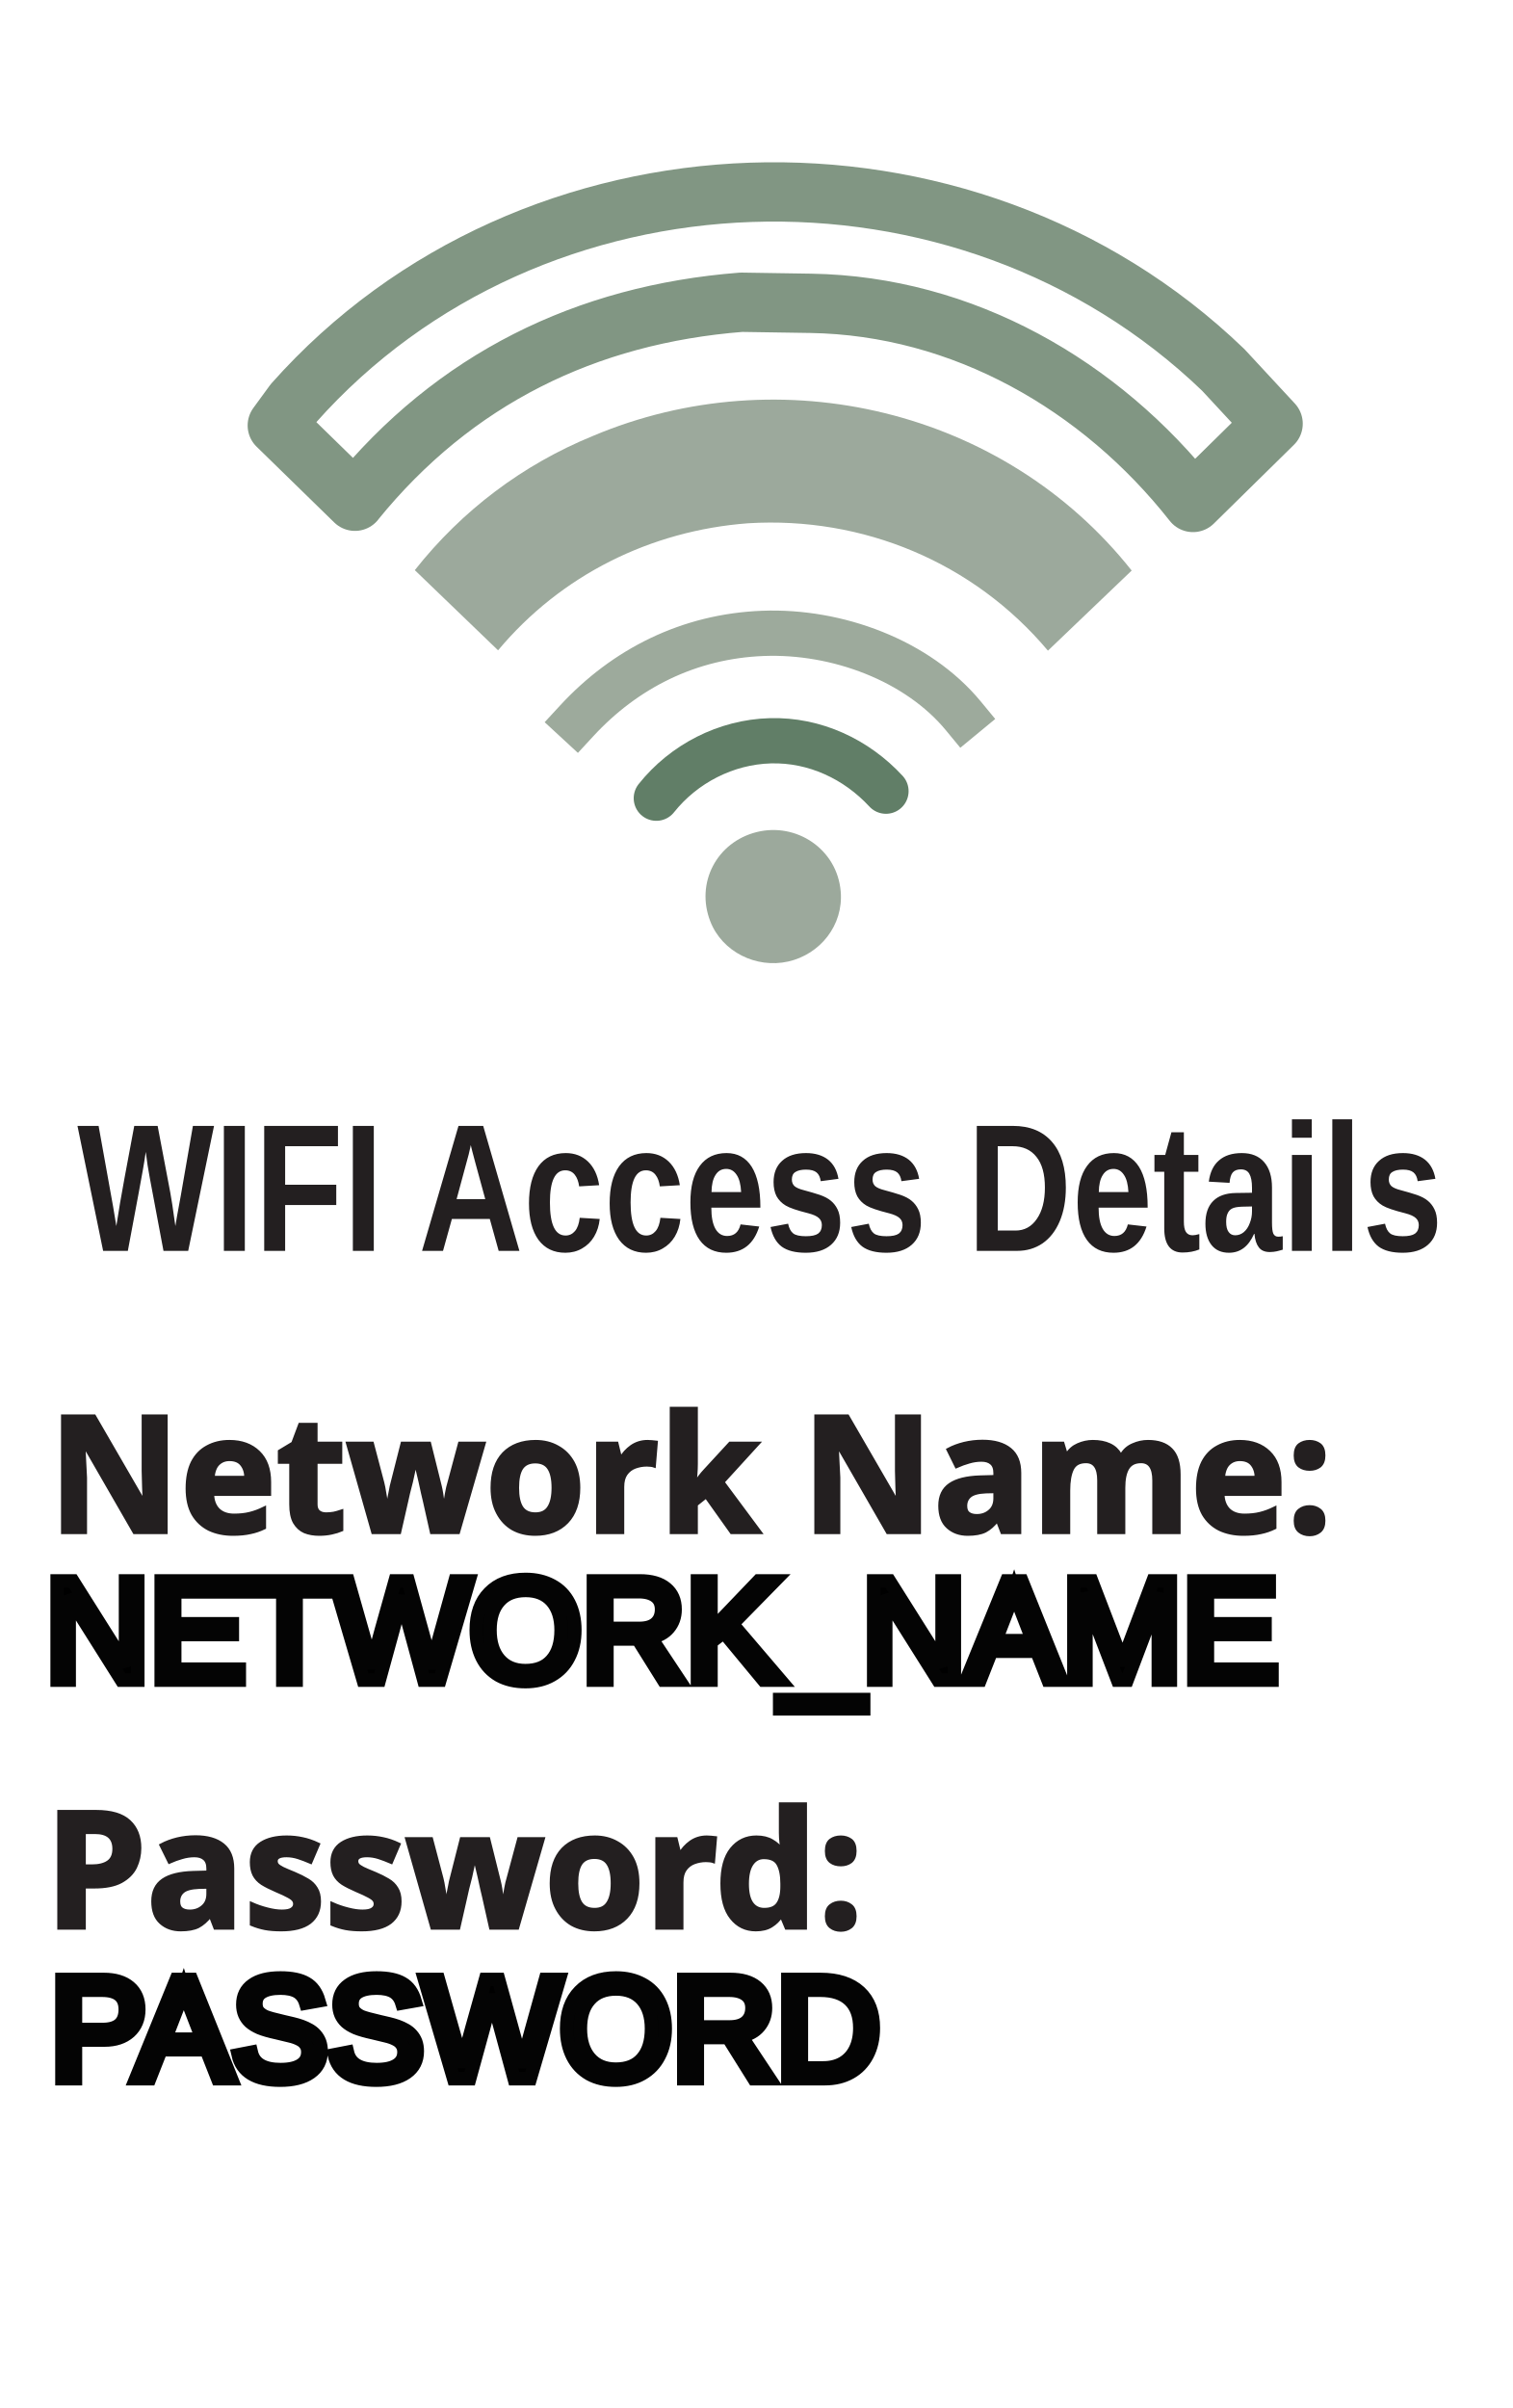
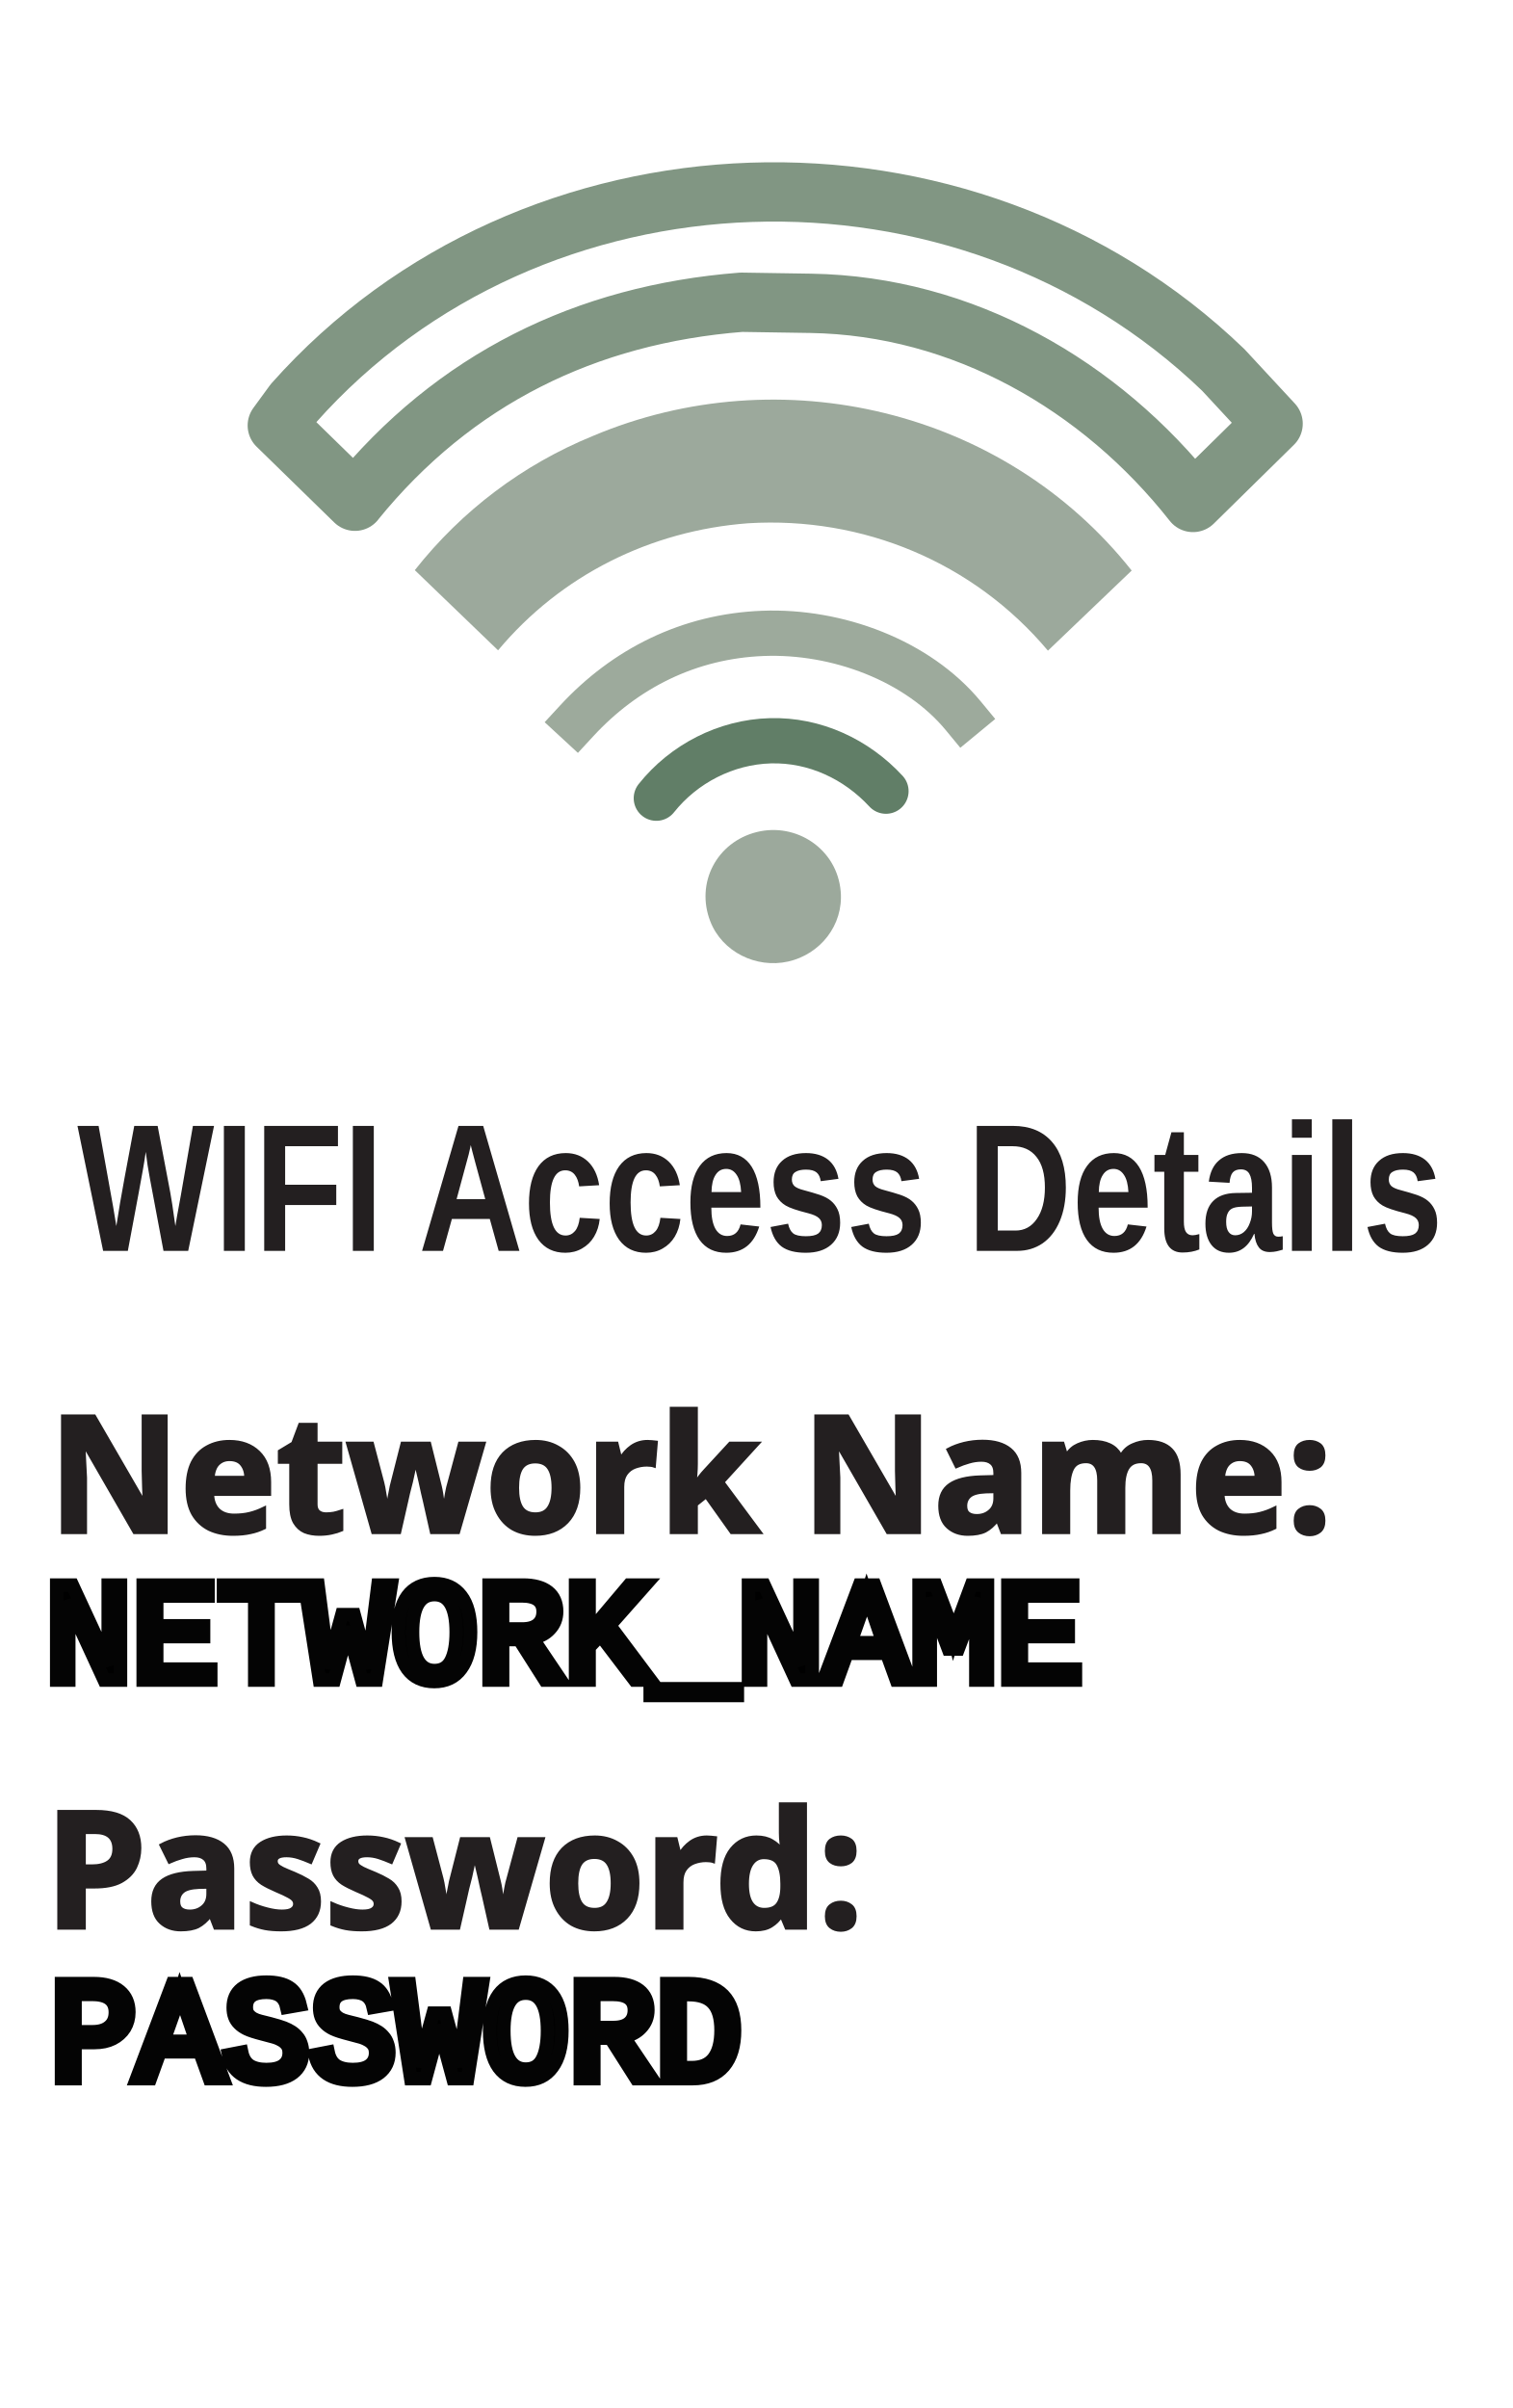
<svg xmlns="http://www.w3.org/2000/svg" id="Layer_1" data-name="Layer 1" viewBox="0 0 111.95 178.24" version="1.1">
  <defs id="defs1">
    <style id="style1">
      .cls-1 {
        font-family: AdobeCleanUX-Bold, 'Adobe Clean UX';
        font-weight: 700;
      }

      .cls-1, .cls-2, .cls-3 {
        fill: #231f20;
        font-size: 12px;
      }

      .cls-4 {
        stroke: #617e67;
      }

      .cls-4, .cls-5 {
        stroke-linecap: round;
      }

      .cls-4, .cls-5, .cls-6 {
        fill: none;
        stroke-linejoin: round;
      }

      .cls-4, .cls-6 {
        stroke-width: 3.35px;
      }

      .cls-2 {
        font-family: MyriadPro-Regular, 'Myriad Pro';
      }

      .cls-7 {
        letter-spacing: 0em;
      }

      .cls-8 {
        letter-spacing: 0em;
      }

      .cls-9 {
        letter-spacing: 0em;
      }

      .cls-10 {
        letter-spacing: 0em;
      }

      .cls-11 {
        fill: #9ca99c;
      }

      .cls-5 {
        stroke: #819683;
        stroke-width: 4.39px;
      }

      .cls-12 {
        letter-spacing: -.02em;
      }

      .cls-13 {
        letter-spacing: 0em;
      }

      .cls-14 {
        letter-spacing: -.01em;
      }

      .cls-6 {
        stroke: #9daa9c;
        stroke-linecap: square;
      }

      .cls-3 {
        font-family: AdobeCleanUX-Regular, 'Adobe Clean UX';
      }

      .cls-15 {
        letter-spacing: .02em;
      }

      .cls-16 {
        letter-spacing: .02em;
      }

      .cls-17 {
        letter-spacing: .02em;
      }

      .cls-18 {
        letter-spacing: .01em;
      }

      .cls-19 {
        letter-spacing: .04em;
      }

      .cls-20 {
        letter-spacing: 0em;
      }

      .cls-21 {
        letter-spacing: 0em;
      }

      .cls-22 {
        letter-spacing: 0em;
      }

      .cls-23 {
        letter-spacing: 0em;
      }

      .cls-24 {
        letter-spacing: .01em;
      }

      .cls-25 {
        letter-spacing: .01em;
      }

      .cls-26 {
        letter-spacing: 0em;
      }

      .cls-27 {
        letter-spacing: 0em;
      }
    </style>
  </defs>
  <g id="Generative_Object" data-name="Generative Object" transform="translate(-7.772607,12.01221)">
    <g id="g2">
      <path class="cls-11" d="m 44.65,36.13 -6.17,-5.94 c 3.51,-4.44 8.01,-7.82 13.2,-9.94 13.87,-5.85 30.42,-1.96 39.87,9.97 l -6.2,5.93 C 79.85,29.61 71.66,26.2 63.16,26.72 55.95,27.26 49.3,30.55 44.64,36.13 Z" id="path1" />
      <path class="cls-11" d="m 70.01,53.98 c 0.21,2.5 -1.53,4.65 -3.89,5.18 -2.36,0.53 -4.88,-0.71 -5.76,-2.96 -1.12,-2.86 0.48,-5.88 3.42,-6.62 2.94,-0.74 5.97,1.25 6.23,4.4 z" id="path2" />
    </g>
    <g id="g5">
      <path class="cls-4" d="m 73.36,46.55 c -2.19,-2.37 -5.27,-3.82 -8.56,-3.73 -3.29,0.09 -6.41,1.7 -8.44,4.25" id="path3" />
      <path class="cls-6" d="m 50.46,41.35 c 3.59,-3.89 8.32,-6.27 13.8,-6.48 5.48,-0.21 11.44,2 14.83,6.11" id="path4" />
      <path class="cls-5" d="m 34.05,25.08 c 7.34,-9.04 17.1,-13.82 28.6,-14.72 l 5.14,0.08 c 11.25,0.18 21.46,6.05 28.3,14.74 l 5.93,-5.83 -3.69,-3.98 C 79.17,-3.08 47.16,-2.05 29.52,17.81 l -1.22,1.67 5.75,5.61 z" id="path5" />
    </g>
  </g>
  <text class="cls-2" id="text10" x="6.403" y="82.744" transform="scale(0.8936497,1.119007)" style="font-size:12.022px;stroke-width:1.556">
    <tspan x="6.403" y="82.744" id="tspan5" style="font-style:normal;font-variant:normal;font-weight:bold;font-stretch:normal;font-size:12.022px;font-family:Arial;-inkscape-font-specification:'Arial Bold';stroke-width:1.556">WIFI Access Details</tspan>
  </text>
  <text class="cls-1" id="text18" x="3.313" y="142.682" style="font-weight:900;stroke:#231f20;stroke-width:0.3;paint-order:stroke fill">Password:</text>
  <text class="cls-1" id="text36" x="-74.37" y="113.408" style="font-weight:900;stroke:#231f20;stroke-width:0.3;paint-order:stroke fill">
    <tspan x="3.59" y="113.408" id="tspan36">Network Name:</tspan>
  </text>
-   <text xml:space="preserve" style="font-style:normal;font-variant:normal;font-weight:bold;font-stretch:normal;font-size:10.667px;font-family:Arial;-inkscape-font-specification:'Arial Bold';text-align:start;writing-mode:lr-tb;direction:ltr;text-anchor:start;vector-effect:non-scaling-stroke;fill:#000000;fill-opacity:0;stroke:#808080;stroke-width:1;stroke-dasharray:none;-inkscape-stroke:hairline" x="3.356" y="124.362" id="WifiNetworkNameValue">
-     <tspan id="tspan41" x="3.356" y="124.362" style="font-style:normal;font-variant:normal;font-weight:normal;font-stretch:normal;font-family:Arial;-inkscape-font-specification:Arial;vector-effect:non-scaling-stroke;fill:#000000;fill-opacity:1;stroke:#040404;stroke-width:1;stroke-dasharray:none;stroke-opacity:1;-inkscape-stroke:hairline">NETWORK_NAME</tspan>
+   <text xml:space="preserve" style="font-style:normal;font-variant:normal;font-weight:bold;font-stretch:normal;font-size:10.667px;font-family:'Courier New', Consolas, Monaco, 'Liberation Mono', monospace;-inkscape-font-specification:'Courier New Bold';text-align:start;writing-mode:lr-tb;direction:ltr;text-anchor:start;vector-effect:non-scaling-stroke;fill:#000000;fill-opacity:0;stroke:#808080;stroke-width:1;stroke-dasharray:none;-inkscape-stroke:hairline" x="3.356" y="124.362" id="WifiNetworkNameValue">
+     <tspan id="tspan41" x="3.356" y="124.362" style="font-style:normal;font-variant:normal;font-weight:normal;font-stretch:normal;font-family:'Courier New', Consolas, Monaco, 'Liberation Mono', monospace;-inkscape-font-specification:'Courier New';vector-effect:non-scaling-stroke;fill:#000000;fill-opacity:1;stroke:#040404;stroke-width:1;stroke-dasharray:none;stroke-opacity:1;-inkscape-stroke:hairline">NETWORK_NAME</tspan>
  </text>
-   <text xml:space="preserve" style="font-style:normal;font-variant:normal;font-weight:bold;font-stretch:normal;font-size:10.667px;font-family:Arial;-inkscape-font-specification:'Arial Bold';text-align:start;writing-mode:lr-tb;direction:ltr;text-anchor:start;vector-effect:non-scaling-stroke;fill:#000000;fill-opacity:0;stroke:#808080;stroke-width:1;stroke-dasharray:none;-inkscape-stroke:hairline" x="3.71" y="153.862" id="WifiNetworkPasswordValue">
-     <tspan id="tspan42" x="3.71" y="153.862" style="font-style:normal;font-variant:normal;font-weight:normal;font-stretch:normal;font-family:Arial;-inkscape-font-specification:Arial;vector-effect:non-scaling-stroke;fill:#000000;fill-opacity:1;stroke:#040404;stroke-width:1;stroke-dasharray:none;stroke-opacity:1;-inkscape-stroke:hairline">PASSWORD</tspan>
+   <text xml:space="preserve" style="font-style:normal;font-variant:normal;font-weight:bold;font-stretch:normal;font-size:10.667px;font-family:'Courier New', Consolas, Monaco, 'Liberation Mono', monospace;-inkscape-font-specification:'Courier New Bold';text-align:start;writing-mode:lr-tb;direction:ltr;text-anchor:start;vector-effect:non-scaling-stroke;fill:#000000;fill-opacity:0;stroke:#808080;stroke-width:1;stroke-dasharray:none;-inkscape-stroke:hairline" x="3.71" y="153.862" id="WifiNetworkPasswordValue">
+     <tspan id="tspan42" x="3.71" y="153.862" style="font-style:normal;font-variant:normal;font-weight:normal;font-stretch:normal;font-family:'Courier New', Consolas, Monaco, 'Liberation Mono', monospace;-inkscape-font-specification:'Courier New';vector-effect:non-scaling-stroke;fill:#000000;fill-opacity:1;stroke:#040404;stroke-width:1;stroke-dasharray:none;stroke-opacity:1;-inkscape-stroke:hairline">PASSWORD</tspan>
  </text>
</svg>
